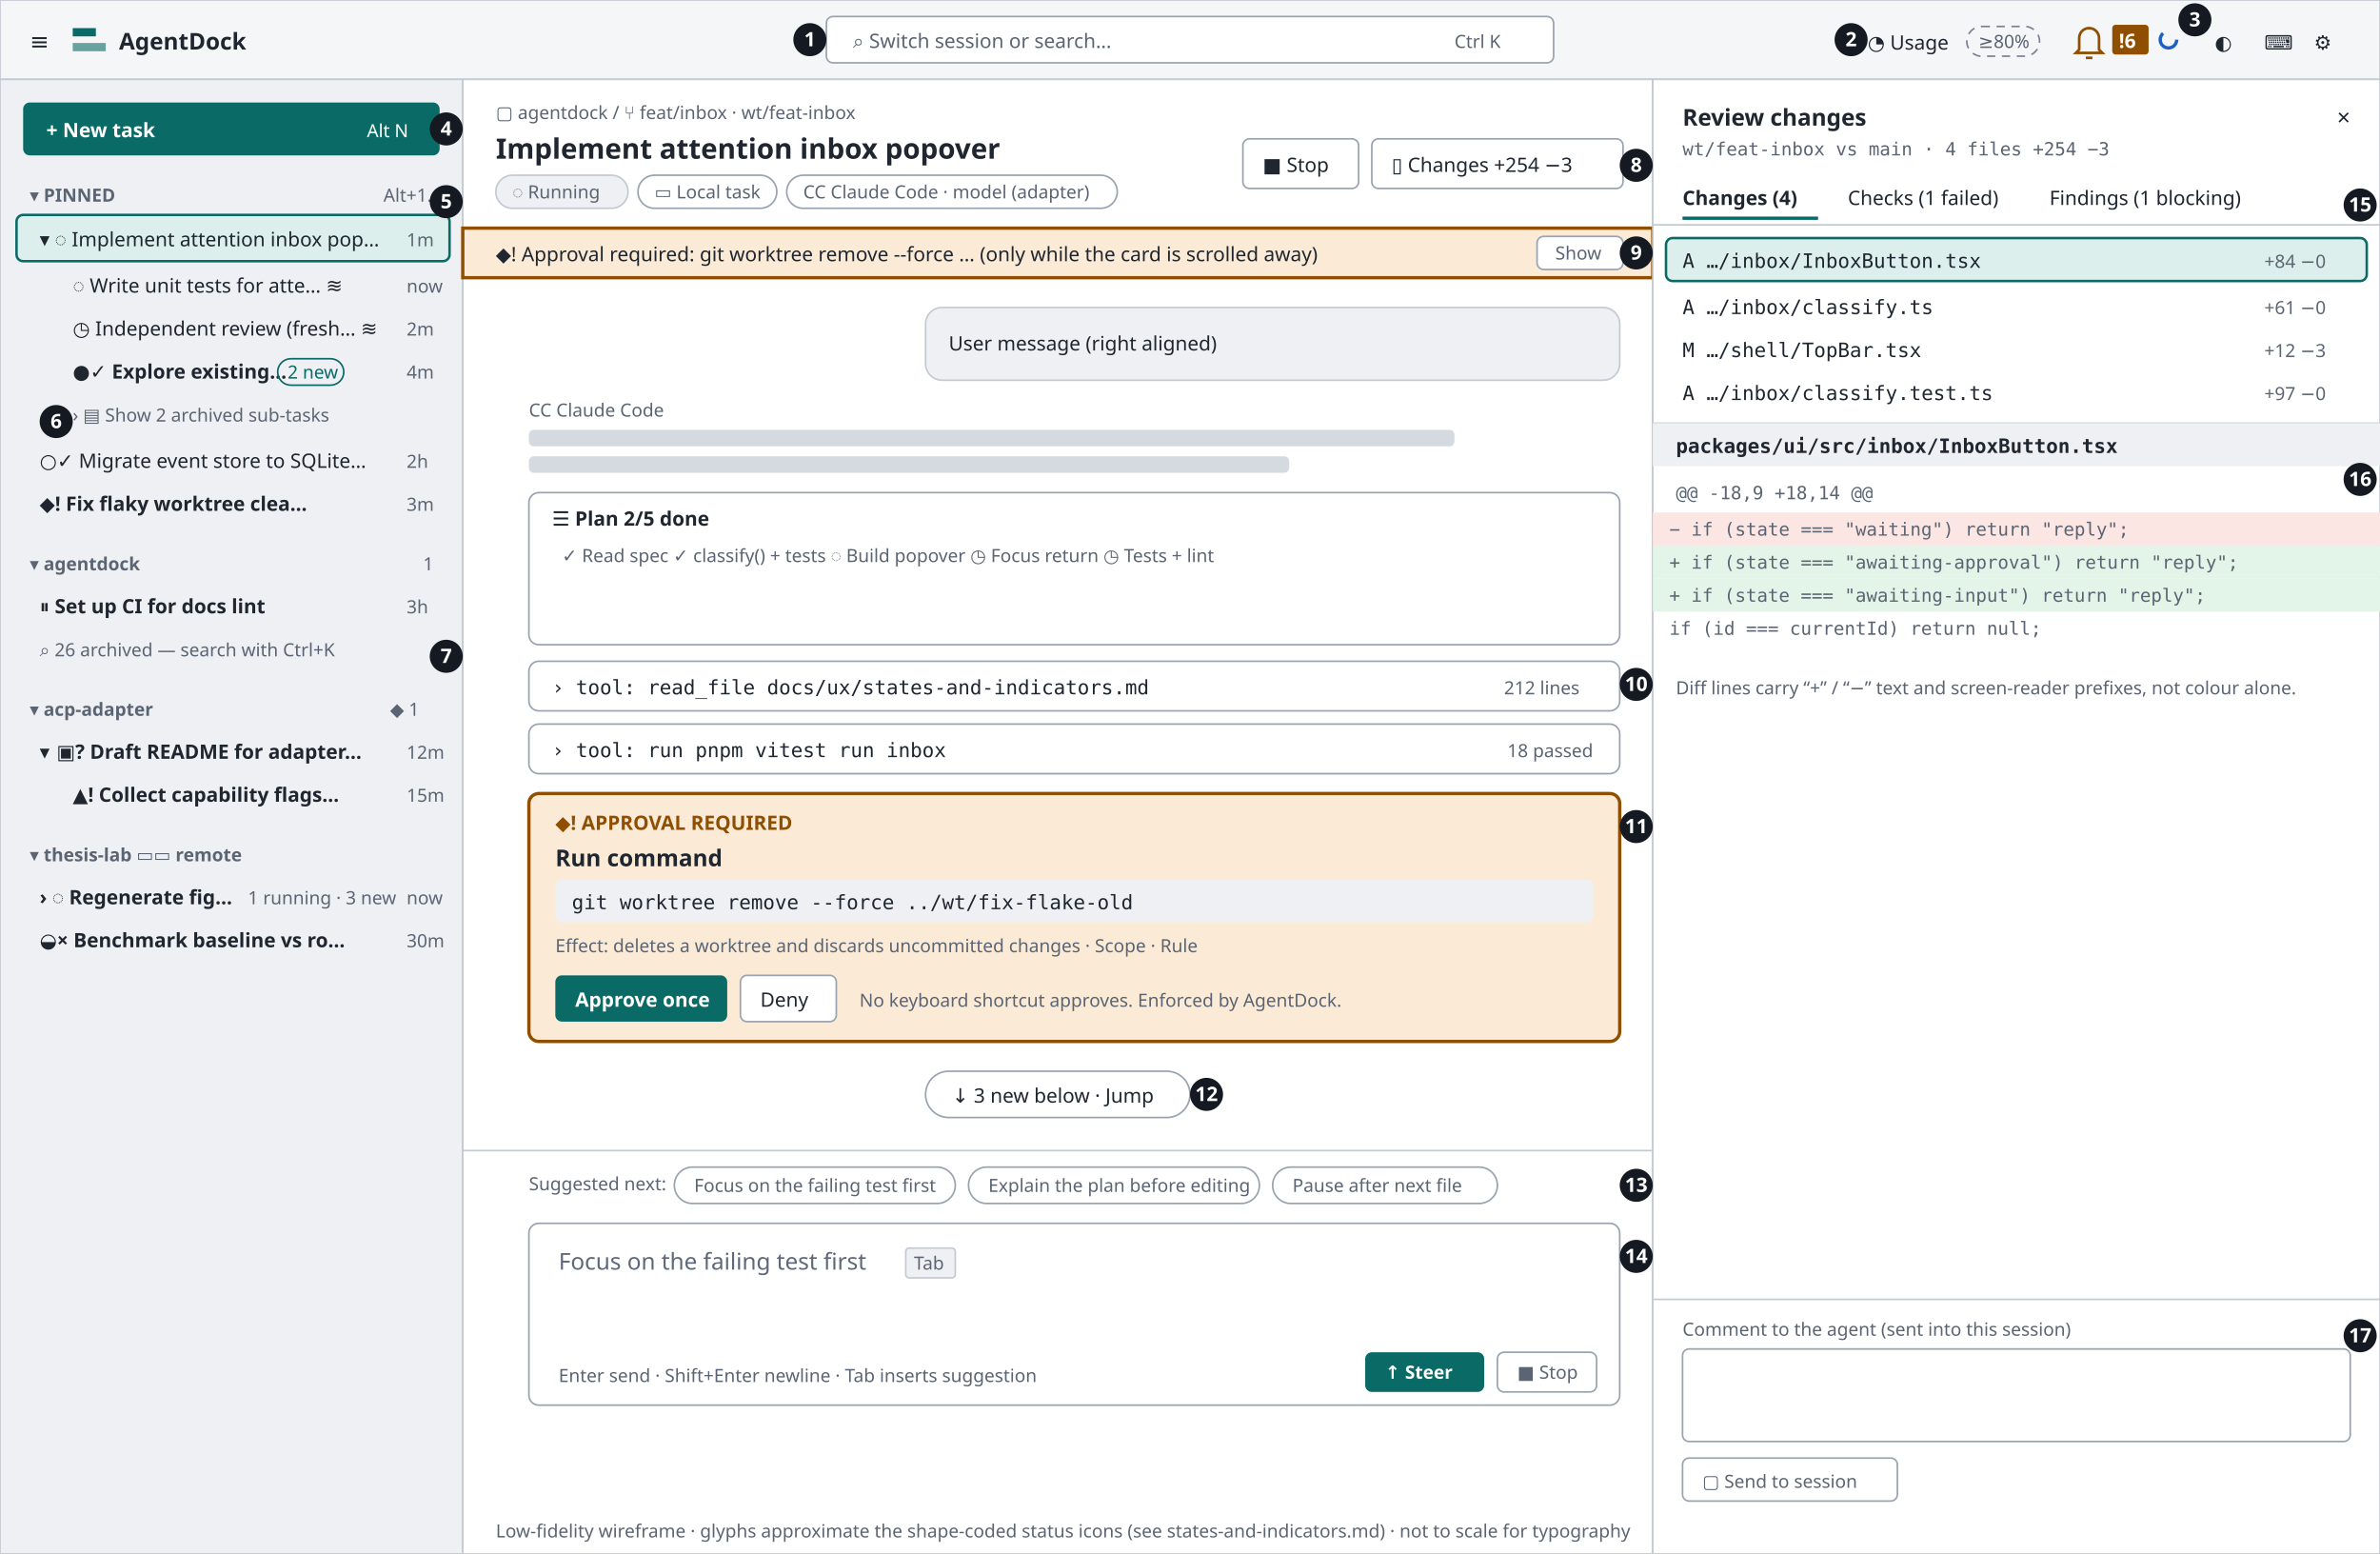
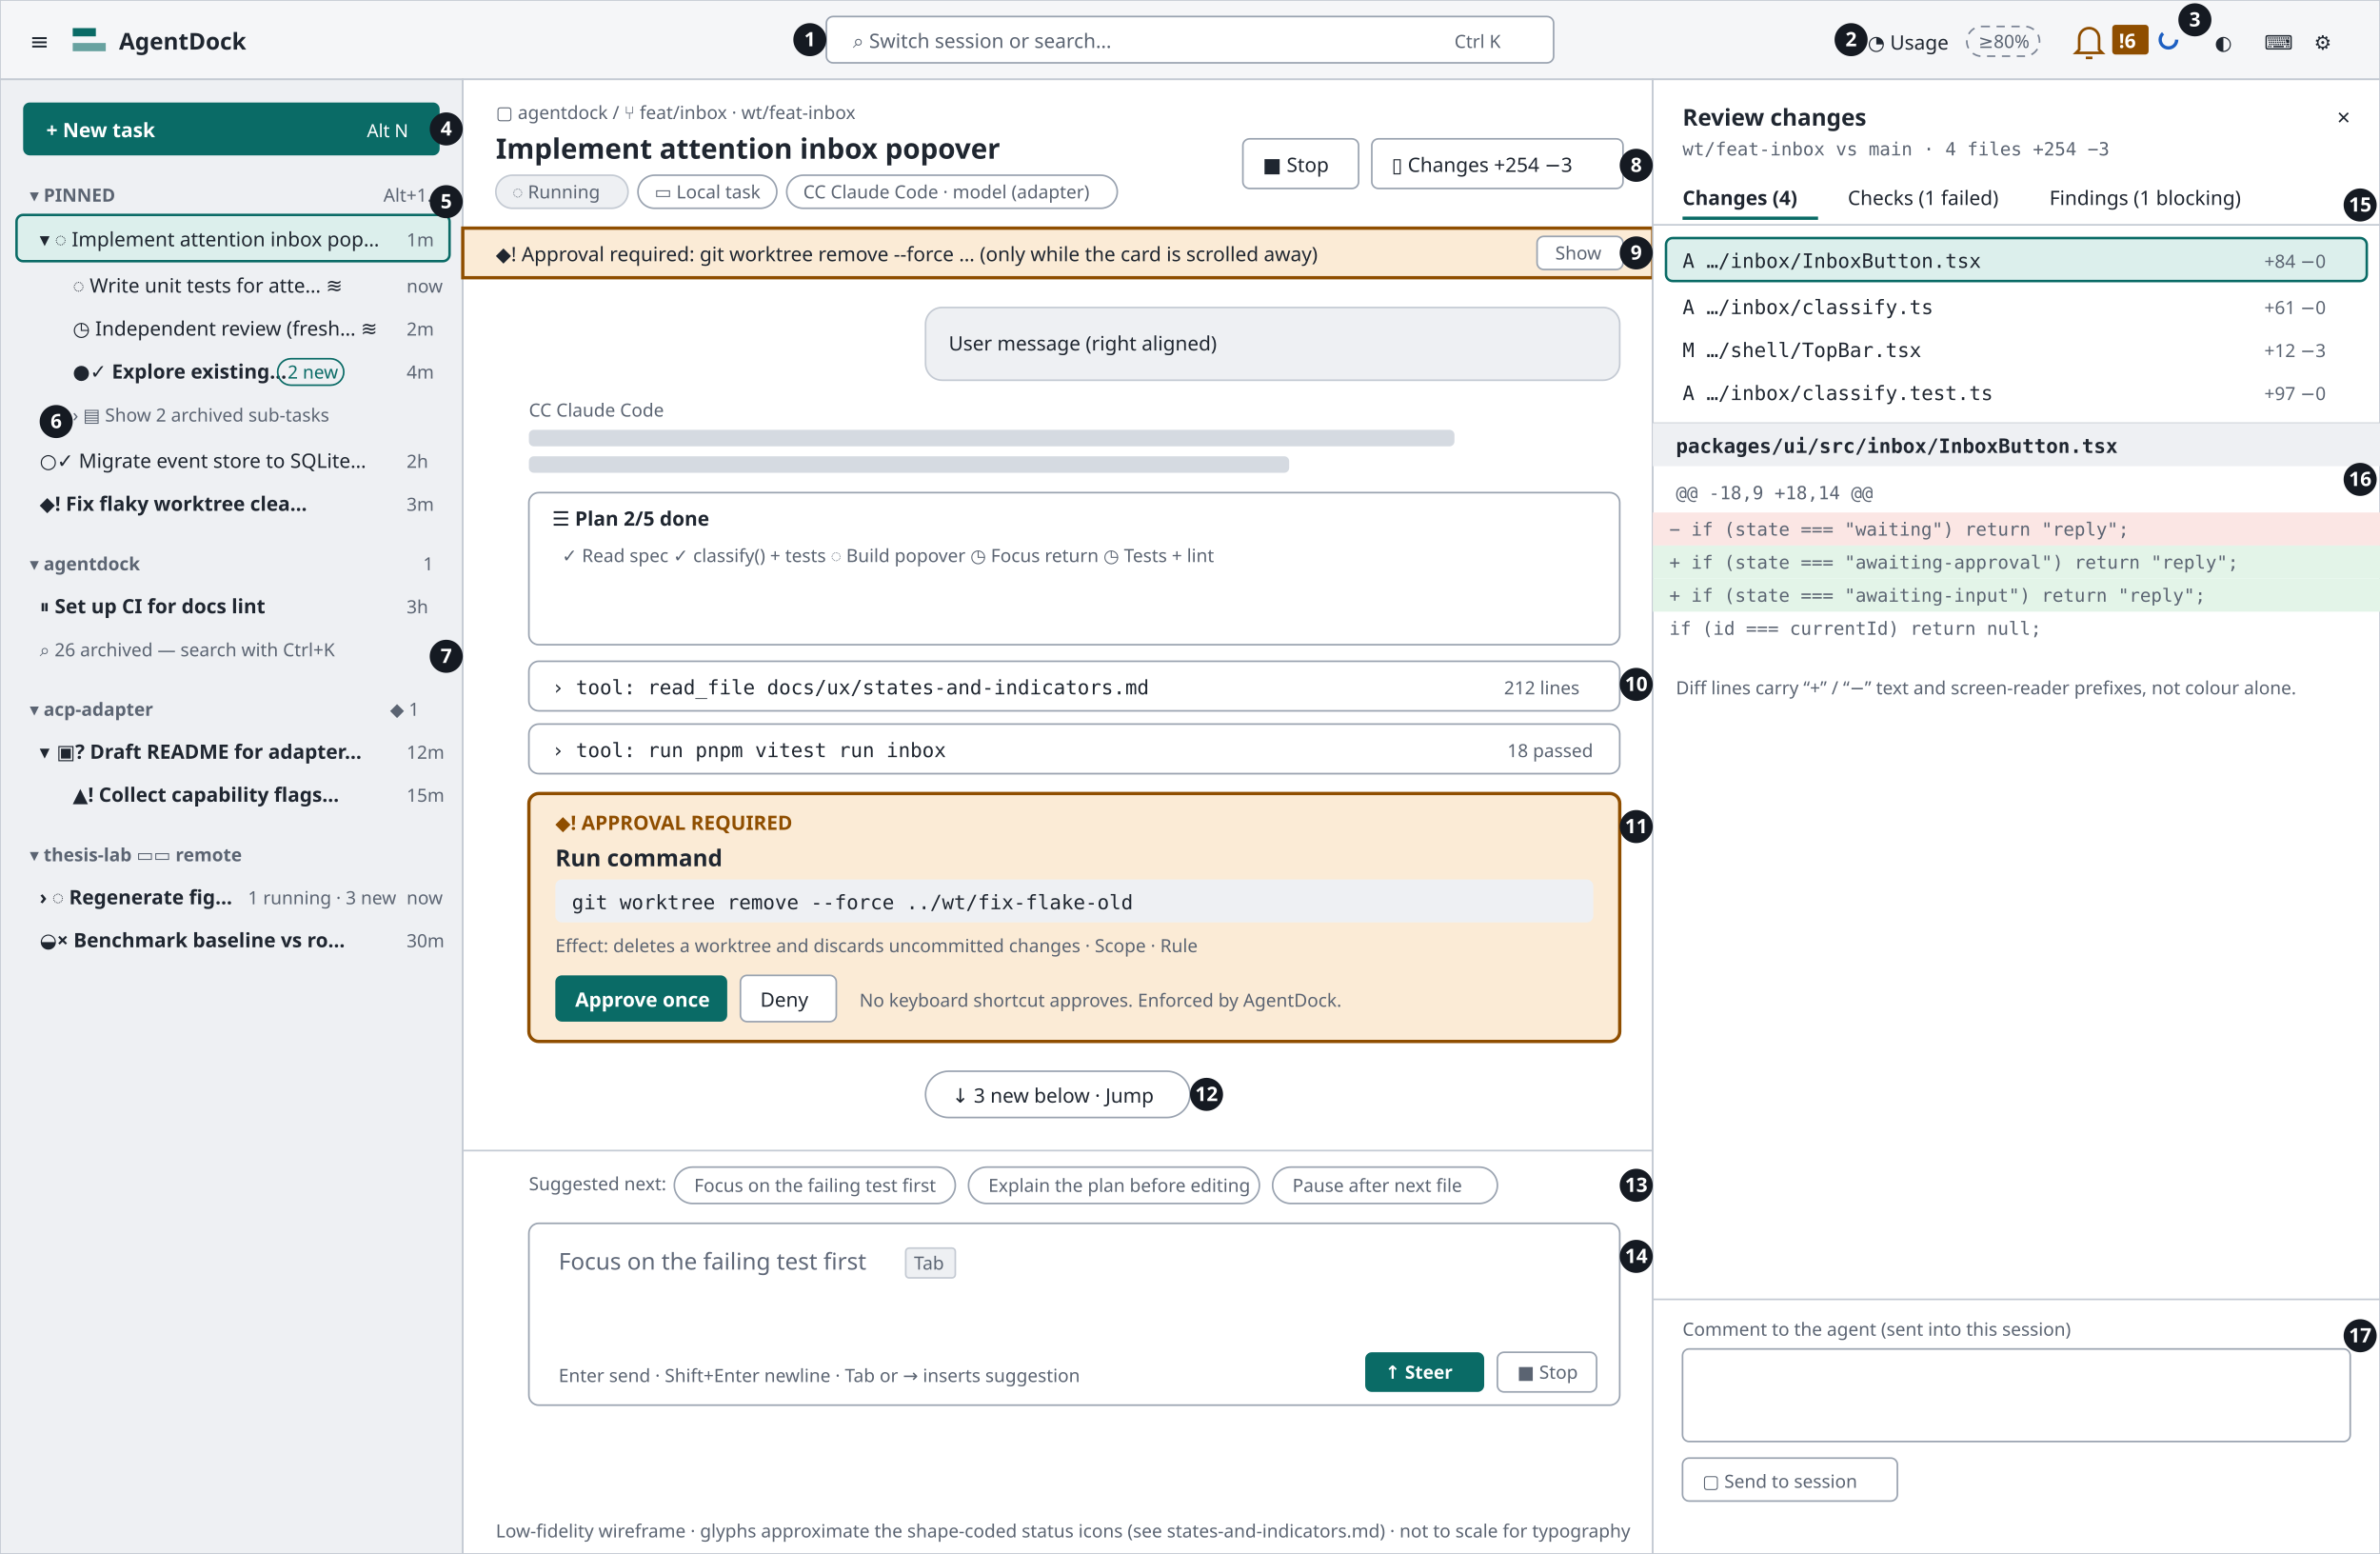
<svg xmlns="http://www.w3.org/2000/svg" viewBox="0 0 1440 940" width="1440" height="940" role="img" aria-labelledby="t d">
  <style>
    text { font-family: "Segoe UI", system-ui, sans-serif; fill: #1f2630; }
    .mono { font-family: Consolas, "Cascadia Mono", monospace; }
    .s { font-size: 12px; } .m { font-size: 14px; } .l { font-size: 17px; font-weight: 600; } .xs { font-size: 11px; fill: #5b6472; }
    .box { fill: #ffffff; stroke: #9aa3b0; stroke-width: 1; }
    .sunk { fill: #eef0f3; stroke: #c4cad3; }
    .line { stroke: #c4cad3; stroke-width: 1; }
    .sel { fill: #dcefec; stroke: #0a6b66; stroke-width: 1.5; }
    .acc { fill: #0a6b66; } .acct { fill: #ffffff; font-weight: 600; }
    .warn { fill: #fbebd6; stroke: #8f4e00; stroke-width: 2; }
    .dash { fill: none; stroke: #7a8394; stroke-dasharray: 5 4; }
    .co circle { fill: #151a22; } .co text { fill: #ffffff; font-size: 12px; font-weight: 700; text-anchor: middle; }
    .ph { fill: #d5dae1; }
  </style>
  <rect width="1440" height="940" fill="#f5f6f8" />
  <rect x="0" y="0" width="1440" height="48" fill="#f5f6f8" stroke="#c4cad3" />
  <text x="18" y="30" class="m">≡</text>
  <rect x="44" y="17" width="14" height="5" class="acc" />
  <rect x="44" y="26" width="20" height="5" class="acc" opacity=".6" />
  <text x="72" y="30" class="m" font-weight="600">AgentDock</text>
  <rect x="500" y="10" width="440" height="28" rx="4" class="box" />
  <text x="516" y="29" class="s" style="fill:#5b6472">⌕  Switch session or search…</text>
  <text x="880" y="29" class="xs">Ctrl K</text>
  <text x="1130" y="30" class="s">◔ Usage</text>
  <rect x="1190" y="16" width="44" height="18" rx="9" class="dash" />
  <text x="1197" y="29" class="xs">≥80%</text>
  <path d="M1258 30v-7a6 6 0 0 1 12 0v7l2 2h-16z M1262 35h4" fill="none" stroke="#8f4e00" stroke-width="1.6" />
  <rect x="1278" y="15" width="22" height="18" rx="2" fill="#8f4e00" />
  <text x="1282" y="29" class="s" style="fill:#fff" font-weight="700">!6</text>
  <circle cx="1312" cy="24" r="5" fill="none" stroke="#1d5fc2" stroke-width="2" stroke-dasharray="20 12" />
  <text x="1340" y="30" class="s">◐</text>
  <text x="1370" y="30" class="s">⌨</text>
  <text x="1400" y="30" class="s">⚙</text>
  <rect x="0" y="48" width="280" height="892" class="sunk" />
  <rect x="14" y="62" width="252" height="32" rx="4" class="acc" />
  <text x="28" y="83" class="s acct">+  New task</text>
  <text x="222" y="83" class="xs" style="fill:#fff">Alt N</text>
  <text x="18" y="122" class="xs" font-weight="600">▾ PINNED</text>
  <text x="232" y="122" class="xs">Alt+1…3</text>
  <rect x="10" y="130" width="262" height="28" rx="4" class="sel" />
  <text x="24" y="149" class="s">▾ ◌  Implement attention inbox pop…</text>
  <text x="246" y="149" class="xs">1m</text>
  <text x="44" y="177" class="s">◌  Write unit tests for atte…  ≋</text>
  <text x="246" y="177" class="xs">now</text>
  <text x="44" y="203" class="s">◷  Independent review (fresh…  ≋</text>
  <text x="246" y="203" class="xs">2m</text>
  <text x="44" y="229" class="s" font-weight="600">●✓ Explore existing…</text>
  <rect x="168" y="217" width="40" height="16" rx="8" fill="none" stroke="#0a6b66" />
  <text x="174" y="229" class="xs" style="fill:#0a6b66">2 new</text>
  <text x="246" y="229" class="xs">4m</text>
  <text x="44" y="255" class="xs">›  ▤ Show 2 archived sub-tasks</text>
  <text x="24" y="283" class="s">○✓ Migrate event store to SQLite…</text>
  <text x="246" y="283" class="xs">2h</text>
  <text x="24" y="309" class="s" font-weight="600">◆! Fix flaky worktree clea…</text>
  <text x="246" y="309" class="xs">3m</text>
  <text x="18" y="345" class="xs" font-weight="600">▾ agentdock</text>
  <text x="256" y="345" class="xs">1</text>
  <text x="24" y="371" class="s" font-weight="600">⏸ Set up CI for docs lint</text>
  <text x="246" y="371" class="xs">3h</text>
  <text x="24" y="397" class="xs">⌕ 26 archived — search with Ctrl+K</text>
  <text x="18" y="433" class="xs" font-weight="600">▾ acp-adapter</text>
  <text x="236" y="433" class="xs">◆ 1</text>
  <text x="24" y="459" class="s" font-weight="600">▾ ▣? Draft README for adapter…</text>
  <text x="246" y="459" class="xs">12m</text>
  <text x="44" y="485" class="s" font-weight="600">▲! Collect capability flags…</text>
  <text x="246" y="485" class="xs">15m</text>
  <text x="18" y="521" class="xs" font-weight="600">▾ thesis-lab  ▭▭ remote</text>
  <text x="24" y="547" class="s" font-weight="600">› ◌ Regenerate fig…</text>
  <text x="150" y="547" class="xs">1 running · 3 new</text>
  <text x="246" y="547" class="xs">now</text>
  <text x="24" y="573" class="s" font-weight="600">◒× Benchmark baseline vs ro…</text>
  <text x="246" y="573" class="xs">30m</text>
  <rect x="280" y="48" width="720" height="892" fill="#ffffff" stroke="#c4cad3" />
  <text x="300" y="72" class="xs">▢ agentdock / ⑂ feat/inbox · wt/feat-inbox</text>
  <text x="300" y="96" class="l">Implement attention inbox popover</text>
  <rect x="300" y="106" width="80" height="20" rx="10" class="sunk" />
  <text x="310" y="120" class="xs">◌ Running</text>
  <rect x="386" y="106" width="84" height="20" rx="10" class="box" />
  <text x="396" y="120" class="xs">▭ Local task</text>
  <rect x="476" y="106" width="200" height="20" rx="10" class="box" />
  <text x="486" y="120" class="xs">CC Claude Code · model (adapter)</text>
  <rect x="752" y="84" width="70" height="30" rx="4" class="box" />
  <text x="764" y="104" class="s">■ Stop</text>
  <rect x="830" y="84" width="152" height="30" rx="4" class="box" />
  <text x="842" y="104" class="s">▯ Changes +254 −3</text>
  <line x1="280" y1="138" x2="1000" y2="138" class="line" />
  <rect x="280" y="138" width="720" height="30" class="warn" stroke-width="0" />
  <text x="300" y="158" class="s">◆!  Approval required: git worktree remove --force …   (only while the card is scrolled away)</text>
  <rect x="930" y="143" width="52" height="20" rx="4" class="box" />
  <text x="941" y="157" class="xs">Show</text>
  <rect x="560" y="186" width="420" height="44" rx="10" class="sunk" />
  <text x="574" y="212" class="s">User message (right aligned)</text>
  <text x="320" y="252" class="xs">CC Claude Code</text>
  <rect x="320" y="260" width="560" height="10" rx="3" class="ph" />
  <rect x="320" y="276" width="460" height="10" rx="3" class="ph" />
  <rect x="320" y="298" width="660" height="92" rx="6" class="box" />
  <text x="334" y="318" class="s" font-weight="600">☰ Plan  2/5 done</text>
  <text x="340" y="340" class="xs">✓ Read spec   ✓ classify() + tests   ◌ Build popover   ◷ Focus return   ◷ Tests + lint</text>
  <rect x="320" y="400" width="660" height="30" rx="6" class="box" />
  <text x="334" y="420" class="s mono">›  tool: read_file  docs/ux/states-and-indicators.md</text>
  <text x="910" y="420" class="xs">212 lines</text>
  <rect x="320" y="438" width="660" height="30" rx="6" class="box" />
  <text x="334" y="458" class="s mono">›  tool: run  pnpm vitest run inbox</text>
  <text x="912" y="458" class="xs">18 passed</text>
  <rect x="320" y="480" width="660" height="150" rx="6" class="warn" />
  <text x="336" y="502" class="s" font-weight="700" style="fill:#8f4e00">◆!  APPROVAL REQUIRED</text>
  <text x="336" y="524" class="m" font-weight="600">Run command</text>
  <rect x="336" y="532" width="628" height="26" rx="4" fill="#eef0f3" />
  <text x="346" y="550" class="s mono">git worktree remove --force ../wt/fix-flake-old</text>
  <text x="336" y="576" class="xs">Effect: deletes a worktree and discards uncommitted changes · Scope · Rule</text>
  <rect x="336" y="590" width="104" height="28" rx="4" class="acc" />
  <text x="348" y="609" class="s acct">Approve once</text>
  <rect x="448" y="590" width="58" height="28" rx="4" class="box" />
  <text x="460" y="609" class="s">Deny</text>
  <text x="520" y="609" class="xs">No keyboard shortcut approves. Enforced by AgentDock.</text>
  <rect x="560" y="648" width="160" height="28" rx="14" class="box" />
  <text x="576" y="667" class="s">↓ 3 new below · Jump</text>
  <line x1="280" y1="696" x2="1000" y2="696" class="line" />
  <text x="320" y="720" class="xs">Suggested next:</text>
  <rect x="408" y="706" width="170" height="22" rx="11" class="box" />
  <text x="420" y="721" class="xs">Focus on the failing test first</text>
  <rect x="586" y="706" width="176" height="22" rx="11" class="box" />
  <text x="598" y="721" class="xs">Explain the plan before editing</text>
  <rect x="770" y="706" width="136" height="22" rx="11" class="box" />
  <text x="782" y="721" class="xs">Pause after next file</text>
  <rect x="320" y="740" width="660" height="110" rx="6" class="box" stroke-width="1.5" />
  <text x="338" y="768" class="m" style="fill:#5f6878">Focus on the failing test first</text>
  <rect x="548" y="755" width="30" height="18" rx="2" class="sunk" />
  <text x="553" y="768" class="xs">Tab</text>
-   <text x="338" y="836" class="xs">Enter send · Shift+Enter newline · Tab inserts suggestion</text>
+   <text x="338" y="836" class="xs">Enter send · Shift+Enter newline · Tab or → inserts suggestion</text>
  <rect x="826" y="818" width="72" height="24" rx="4" class="acc" />
  <text x="838" y="834" class="xs acct">↑ Steer</text>
  <rect x="906" y="818" width="60" height="24" rx="4" class="box" />
  <text x="918" y="834" class="xs">■ Stop</text>
  <rect x="1000" y="48" width="440" height="892" fill="#ffffff" stroke="#c4cad3" />
  <text x="1018" y="76" class="m" font-weight="600">Review changes</text>
  <text x="1414" y="76" class="m">×</text>
  <text x="1018" y="94" class="xs mono">wt/feat-inbox vs main · 4 files +254 −3</text>
  <text x="1018" y="124" class="s" font-weight="600">Changes (4)</text>
  <line x1="1018" y1="132" x2="1100" y2="132" stroke="#0a6b66" stroke-width="2" />
  <text x="1118" y="124" class="s">Checks (1 failed)</text>
  <text x="1240" y="124" class="s">Findings (1 blocking)</text>
  <line x1="1000" y1="136" x2="1440" y2="136" class="line" />
  <rect x="1008" y="144" width="424" height="26" rx="4" class="sel" />
  <text x="1018" y="162" class="s mono">A  …/inbox/InboxButton.tsx</text>
  <text x="1370" y="162" class="xs">+84 −0</text>
  <text x="1018" y="190" class="s mono">A  …/inbox/classify.ts</text>
  <text x="1370" y="190" class="xs">+61 −0</text>
  <text x="1018" y="216" class="s mono">M  …/shell/TopBar.tsx</text>
  <text x="1370" y="216" class="xs">+12 −3</text>
  <text x="1018" y="242" class="s mono">A  …/inbox/classify.test.ts</text>
  <text x="1370" y="242" class="xs">+97 −0</text>
  <line x1="1000" y1="256" x2="1440" y2="256" class="line" />
  <rect x="1000" y="256" width="440" height="26" fill="#eef0f3" />
  <text x="1014" y="274" class="s mono" font-weight="600">packages/ui/src/inbox/InboxButton.tsx</text>
  <text x="1014" y="302" class="xs mono">@@ -18,9 +18,14 @@</text>
  <rect x="1000" y="310" width="440" height="20" fill="#fbe6e4" />
  <text x="1010" y="324" class="xs mono">−  if (state === "waiting") return "reply";</text>
  <rect x="1000" y="330" width="440" height="20" fill="#e3f4e8" />
  <text x="1010" y="344" class="xs mono">+  if (state === "awaiting-approval") return "reply";</text>
  <rect x="1000" y="350" width="440" height="20" fill="#e3f4e8" />
  <text x="1010" y="364" class="xs mono">+  if (state === "awaiting-input") return "reply";</text>
  <text x="1010" y="384" class="xs mono">   if (id === currentId) return null;</text>
  <text x="1014" y="420" class="xs">Diff lines carry “+” / “−” text and screen-reader prefixes, not colour alone.</text>
  <line x1="1000" y1="786" x2="1440" y2="786" class="line" />
  <text x="1018" y="808" class="xs">Comment to the agent (sent into this session)</text>
  <rect x="1018" y="816" width="404" height="56" rx="4" class="box" />
  <rect x="1018" y="882" width="130" height="26" rx="4" class="box" />
  <text x="1030" y="900" class="xs">▢ Send to session</text>
  <g class="co">
    <circle cx="490" cy="24" r="10" />
    <text x="490" y="28">1</text>
  </g>
  <g class="co">
    <circle cx="1120" cy="24" r="10" />
    <text x="1120" y="28">2</text>
  </g>
  <g class="co">
    <circle cx="1328" cy="12" r="10" />
    <text x="1328" y="16">3</text>
  </g>
  <g class="co">
    <circle cx="270" cy="78" r="10" />
    <text x="270" y="82">4</text>
  </g>
  <g class="co">
    <circle cx="270" cy="122" r="10" />
    <text x="270" y="126">5</text>
  </g>
  <g class="co">
    <circle cx="34" cy="255" r="10" />
    <text x="34" y="259">6</text>
  </g>
  <g class="co">
    <circle cx="270" cy="397" r="10" />
    <text x="270" y="401">7</text>
  </g>
  <g class="co">
    <circle cx="990" cy="100" r="10" />
    <text x="990" y="104">8</text>
  </g>
  <g class="co">
    <circle cx="990" cy="153" r="10" />
    <text x="990" y="157">9</text>
  </g>
  <g class="co">
    <circle cx="990" cy="414" r="10" />
    <text x="990" y="418">10</text>
  </g>
  <g class="co">
    <circle cx="990" cy="500" r="10" />
    <text x="990" y="504">11</text>
  </g>
  <g class="co">
    <circle cx="730" cy="662" r="10" />
    <text x="730" y="666">12</text>
  </g>
  <g class="co">
    <circle cx="990" cy="717" r="10" />
    <text x="990" y="721">13</text>
  </g>
  <g class="co">
    <circle cx="990" cy="760" r="10" />
    <text x="990" y="764">14</text>
  </g>
  <g class="co">
    <circle cx="1428" cy="124" r="10" />
    <text x="1428" y="128">15</text>
  </g>
  <g class="co">
    <circle cx="1428" cy="290" r="10" />
    <text x="1428" y="294">16</text>
  </g>
  <g class="co">
    <circle cx="1428" cy="808" r="10" />
    <text x="1428" y="812">17</text>
  </g>
  <text x="300" y="930" class="xs">Low-fidelity wireframe · glyphs approximate the shape-coded status icons (see states-and-indicators.md) · not to scale for typography</text>
</svg>
